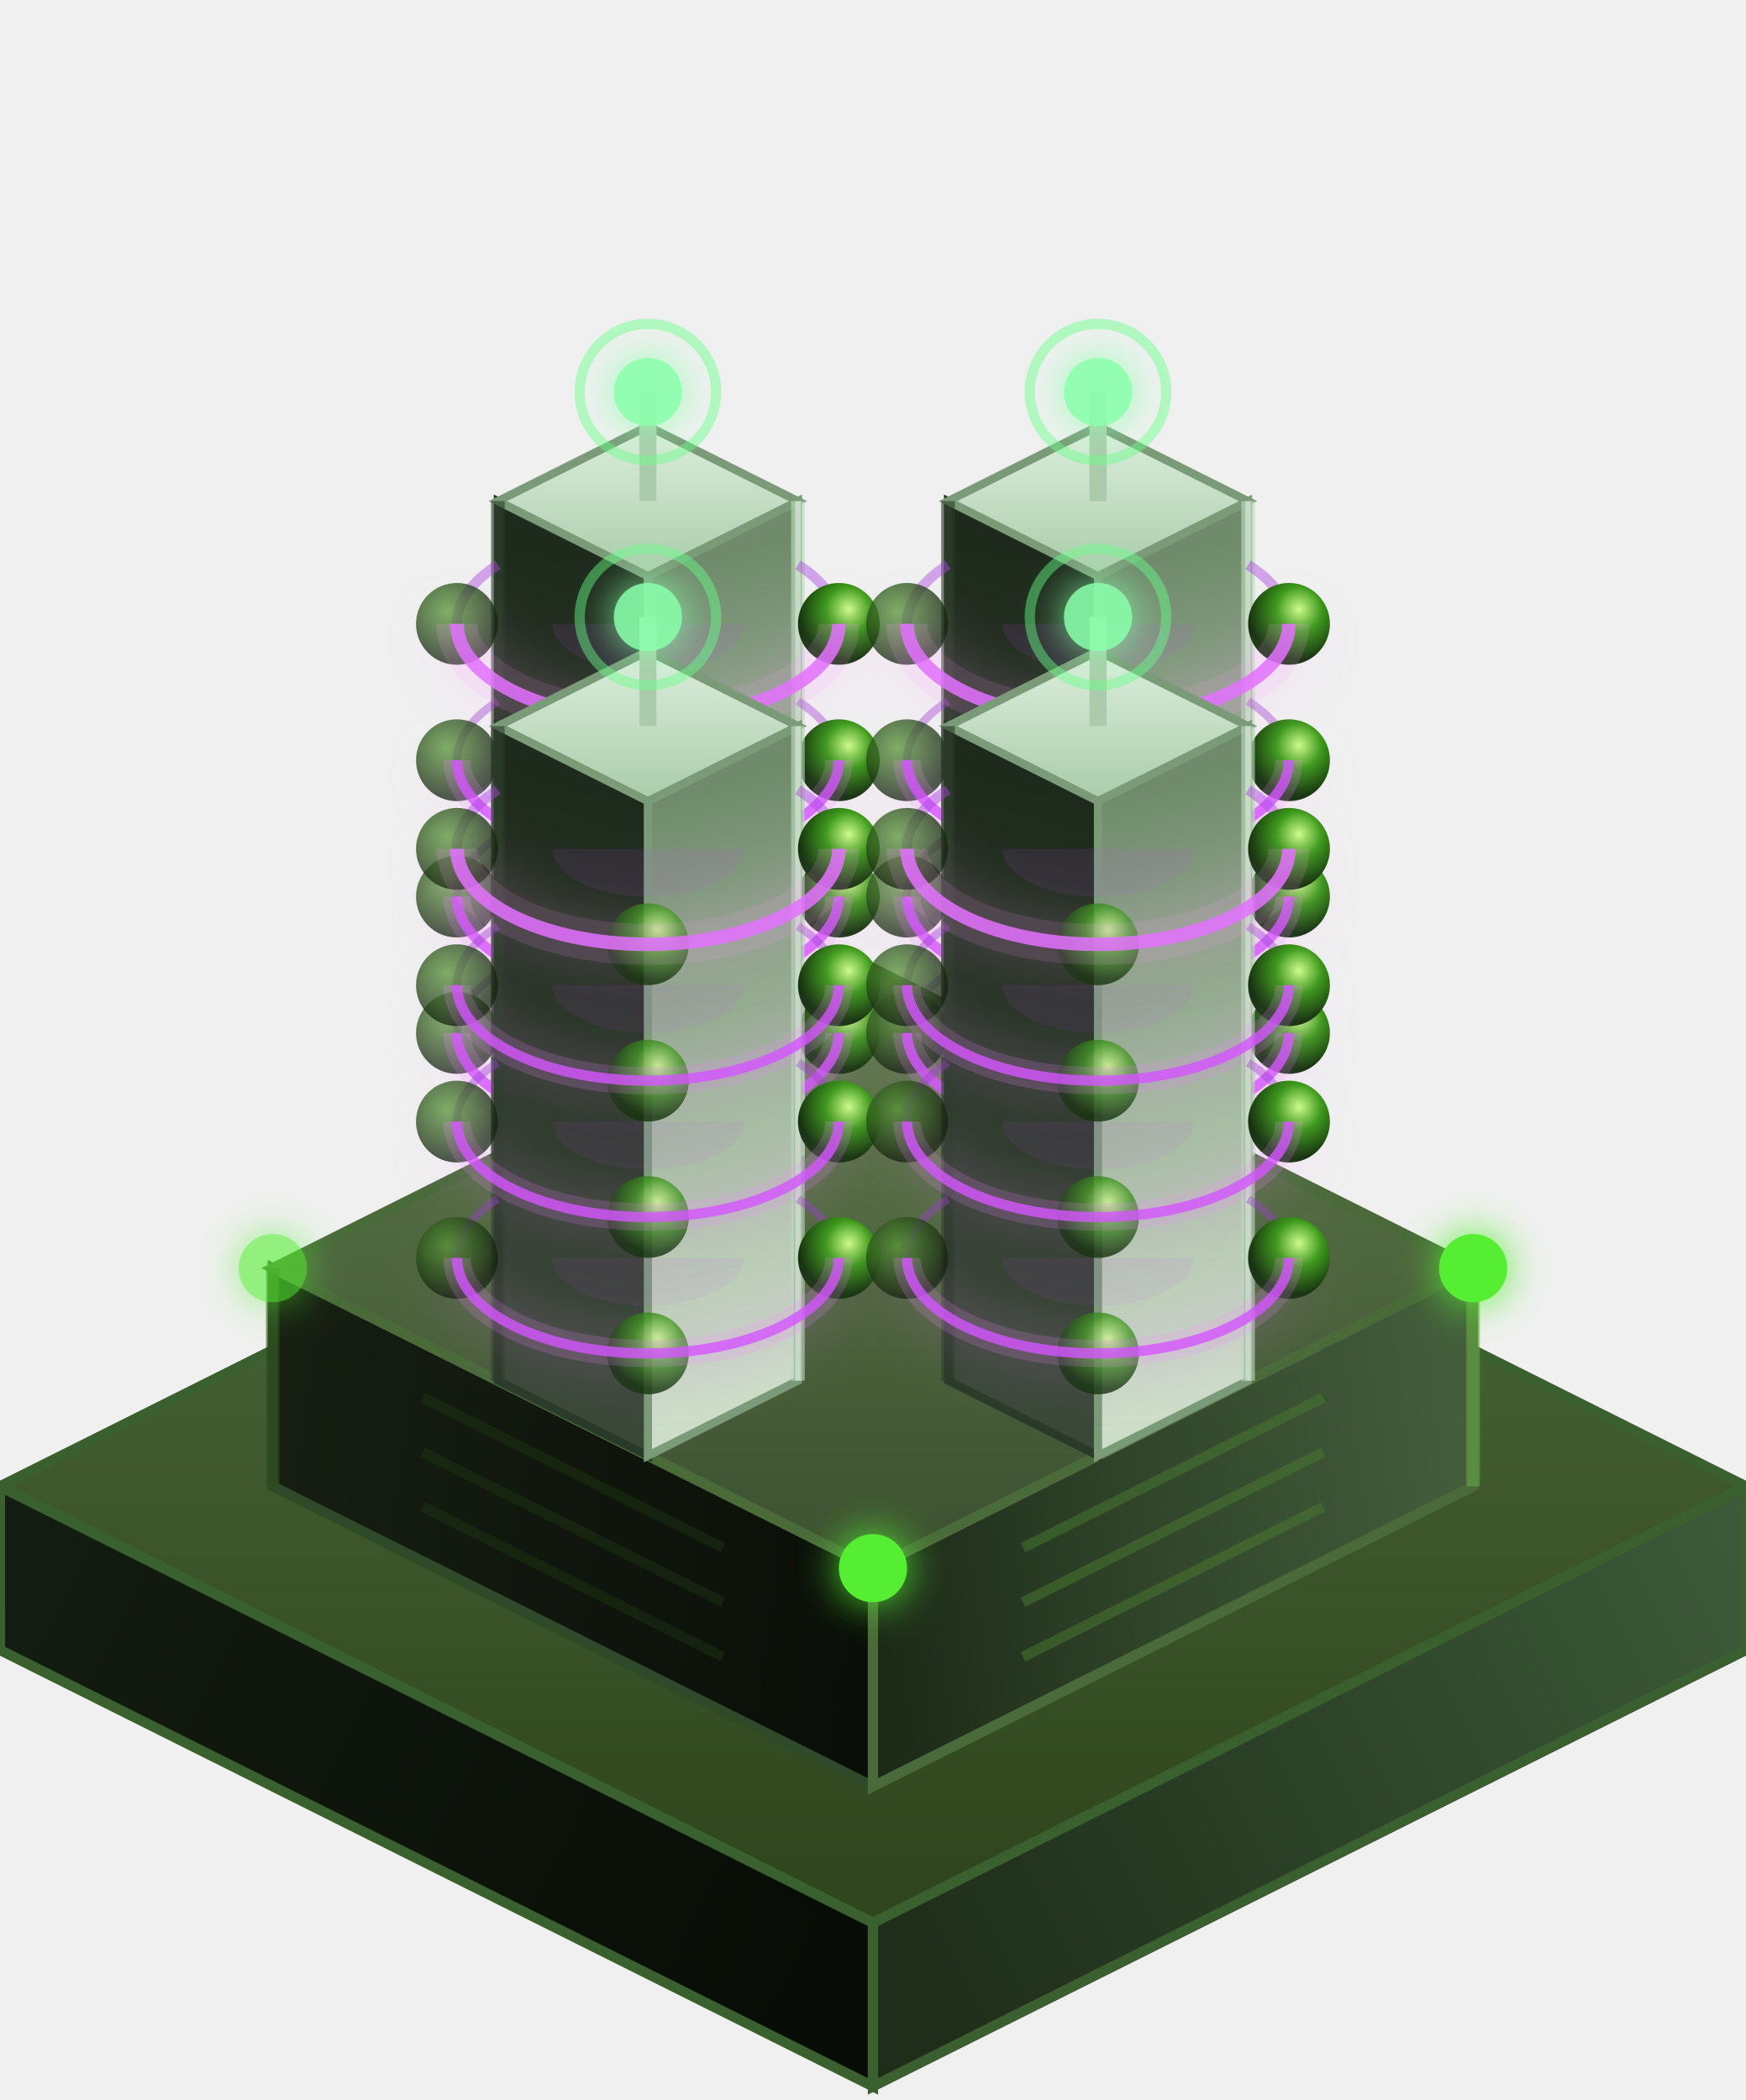
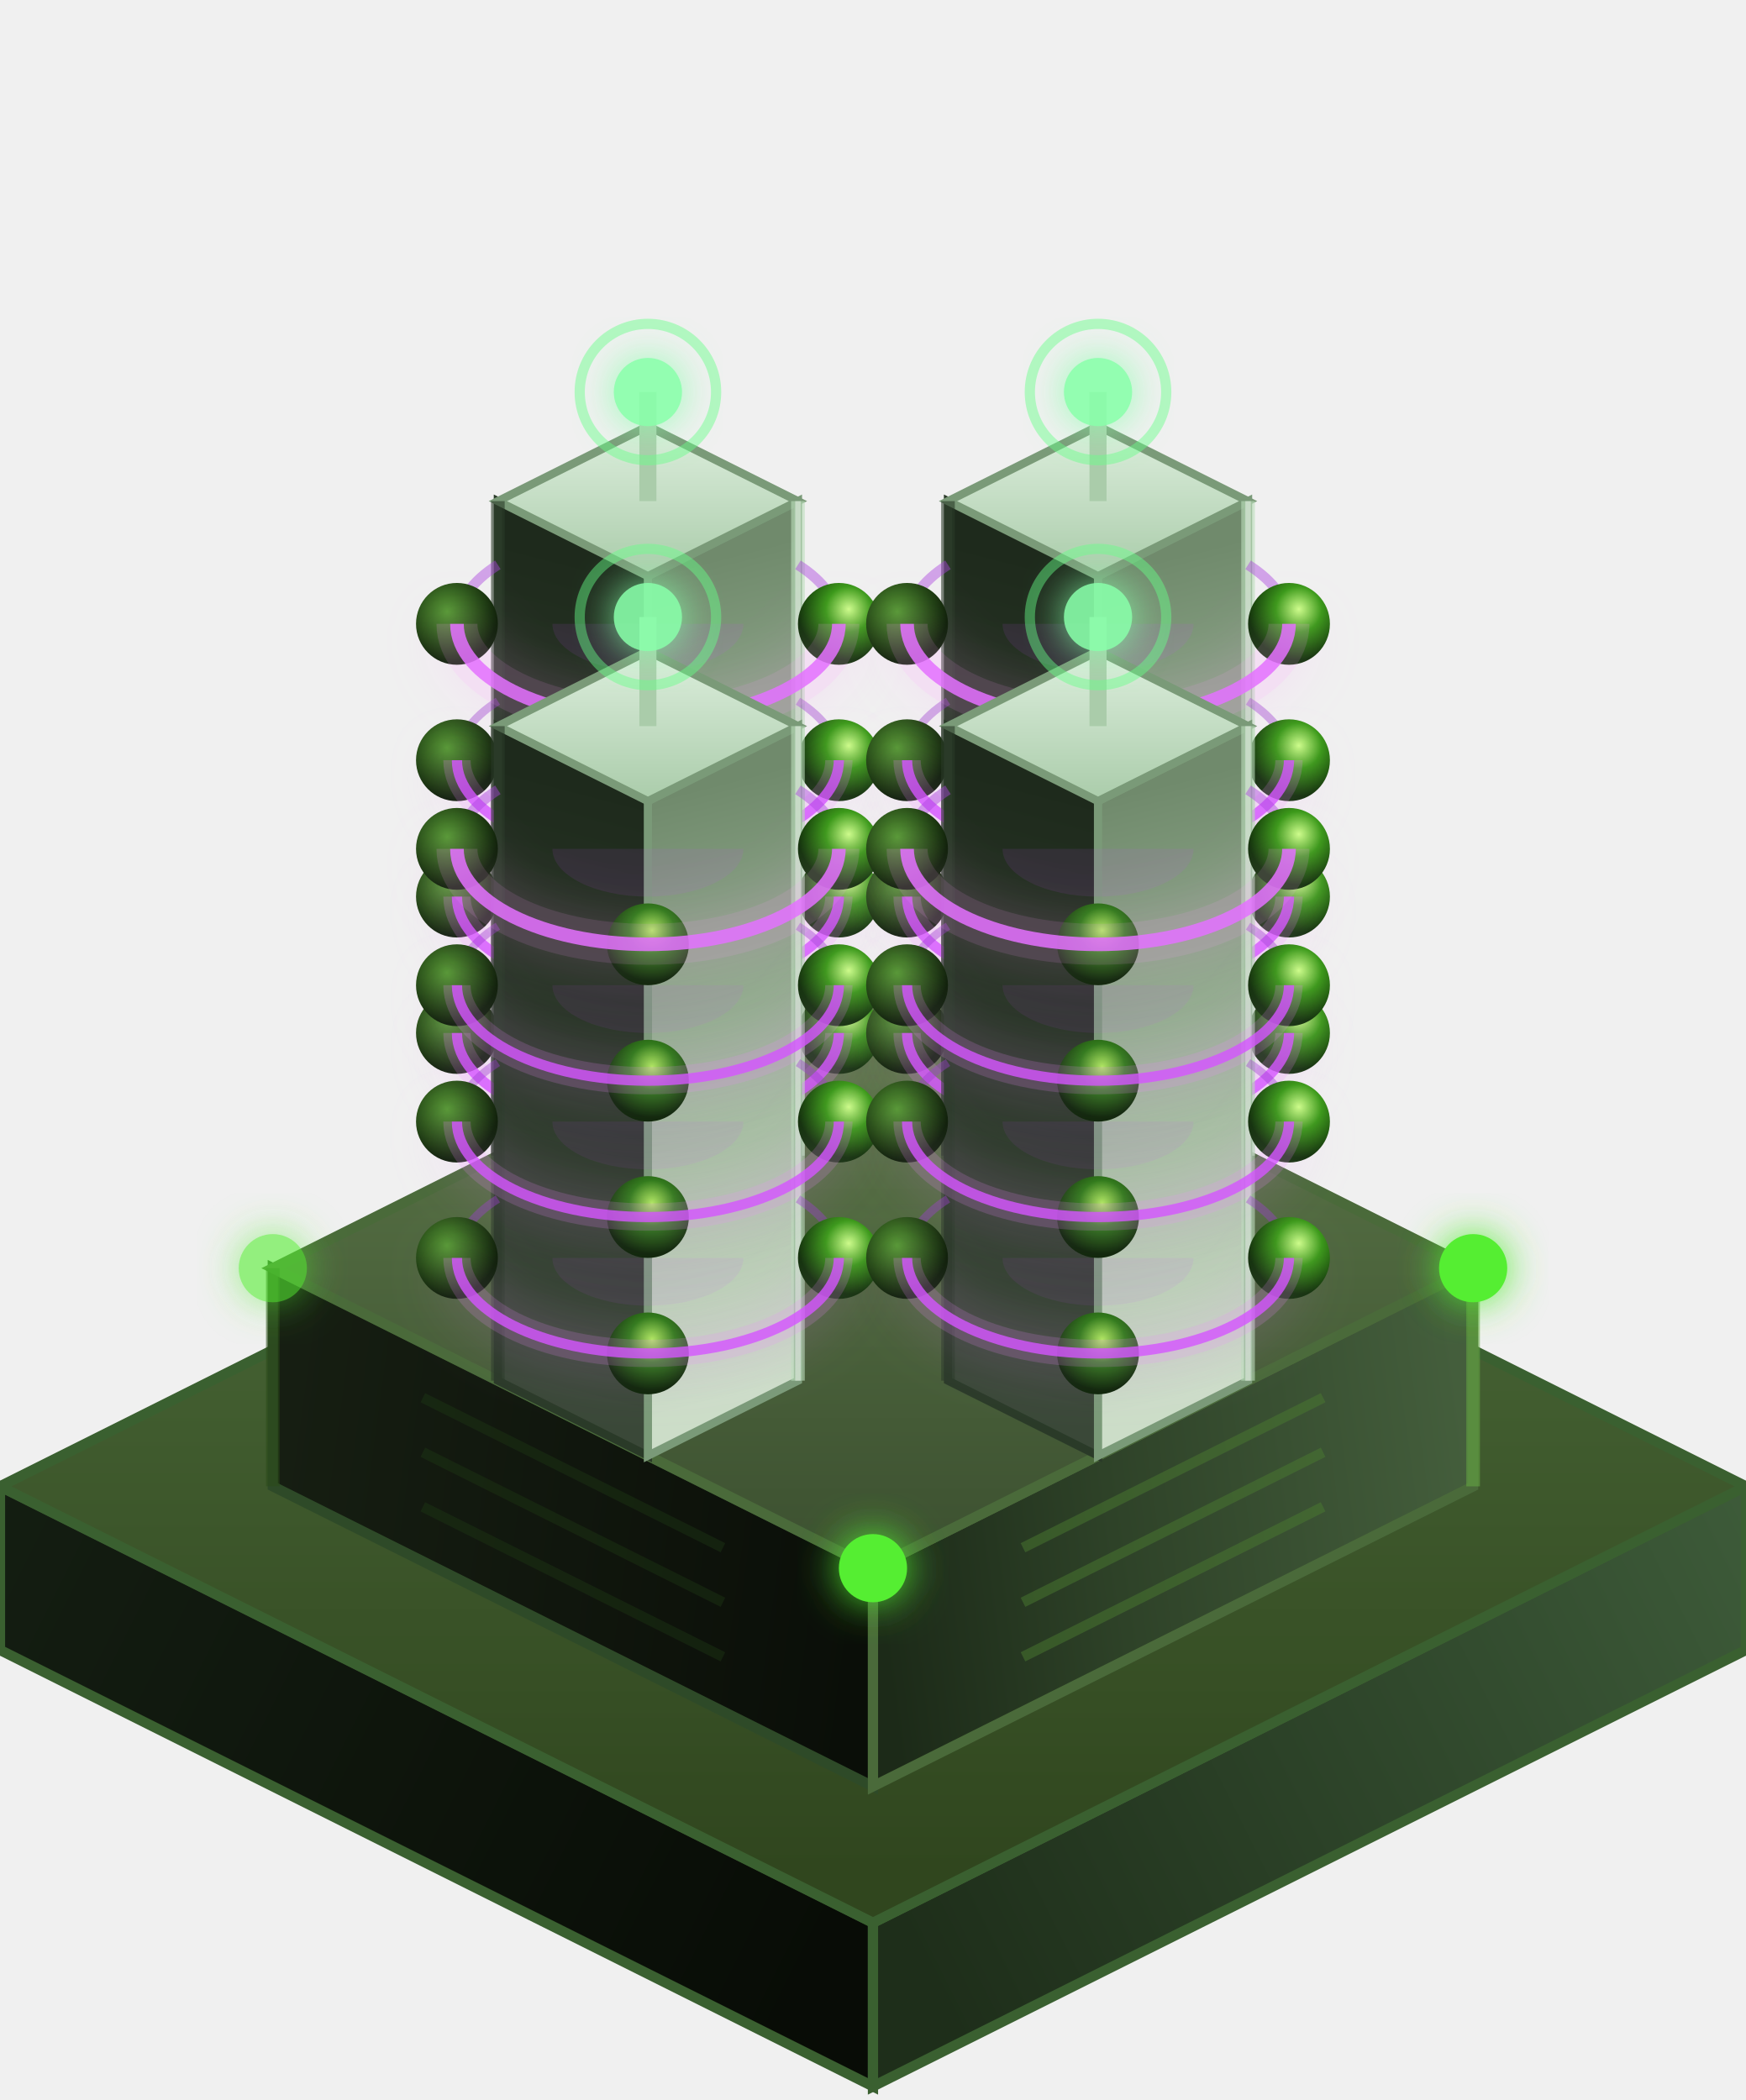
<svg xmlns="http://www.w3.org/2000/svg" viewBox="-128 -178 256 308" width="256" height="308">
  <defs>
    <linearGradient id="fR" gradientUnits="userSpaceOnUse" x1="128" y1="32" x2="0" y2="96">
      <stop offset="0%" stop-color="#3e5c3a" />
      <stop offset="100%" stop-color="#1e2e1a" />
    </linearGradient>
    <linearGradient id="fL" gradientUnits="userSpaceOnUse" x1="-128" y1="32" x2="0" y2="96">
      <stop offset="0%" stop-color="#141e12" />
      <stop offset="100%" stop-color="#080c06" />
    </linearGradient>
    <linearGradient id="fT" gradientUnits="userSpaceOnUse" x1="0" y1="-32" x2="0" y2="96">
      <stop offset="0%" stop-color="#50703e" />
      <stop offset="100%" stop-color="#30461e" />
    </linearGradient>
    <linearGradient id="bR" gradientUnits="userSpaceOnUse" x1="88" y1="4" x2="0" y2="16">
      <stop offset="0%" stop-color="#445e3c" />
      <stop offset="60%" stop-color="#2e4228" />
      <stop offset="100%" stop-color="#1c2a18" />
    </linearGradient>
    <linearGradient id="bL" gradientUnits="userSpaceOnUse" x1="-88" y1="4" x2="0" y2="16">
      <stop offset="0%" stop-color="#161e12" />
      <stop offset="100%" stop-color="#0a0e08" />
    </linearGradient>
    <linearGradient id="bT" gradientUnits="userSpaceOnUse" x1="0" y1="-72" x2="0" y2="16">
      <stop offset="0%" stop-color="#5e7a4a" />
      <stop offset="100%" stop-color="#3c5030" />
    </linearGradient>
    <linearGradient id="tR" gradientUnits="userSpaceOnUse" x1="22" y1="-53" x2="0" y2="-138">
      <stop offset="0%" stop-color="#ccddc8" />
      <stop offset="50%" stop-color="#a0b89c" />
      <stop offset="100%" stop-color="#708a6c" />
    </linearGradient>
    <linearGradient id="tL" gradientUnits="userSpaceOnUse" x1="-22" y1="-53" x2="0" y2="-138">
      <stop offset="0%" stop-color="#3a4838" />
      <stop offset="100%" stop-color="#1e2a1c" />
    </linearGradient>
    <linearGradient id="tTop" gradientUnits="userSpaceOnUse" x1="0" y1="-160" x2="0" y2="-138">
      <stop offset="0%" stop-color="#ddeedd" />
      <stop offset="100%" stop-color="#aaccaa" />
    </linearGradient>
    <radialGradient id="podLit" cx="62%" cy="32%" r="62%">
      <stop offset="0%" stop-color="#ccff88" />
      <stop offset="45%" stop-color="#3a9918" />
      <stop offset="100%" stop-color="#0e3006" />
+     </radialGradient>
+     <radialGradient id="podFront" cx="55%" cy="33%" r="62%">
+       <stop offset="0%" stop-color="#aaee55" />
+       <stop offset="45%" stop-color="#2a7a12" />
+       <stop offset="100%" stop-color="#0a2404" />
    </radialGradient>
    <radialGradient id="podDim" cx="38%" cy="35%" r="62%">
      <stop offset="0%" stop-color="#559933" />
      <stop offset="100%" stop-color="#0a1e04" />
    </radialGradient>
    <filter id="glow" x="-60%" y="-60%" width="220%" height="220%">
      <feGaussianBlur stdDeviation="3" result="blur" />
      <feMerge>
        <feMergeNode in="blur" />
        <feMergeNode in="SourceGraphic" />
      </feMerge>
    </filter>
    <filter id="softglow" x="-80%" y="-80%" width="260%" height="260%">
      <feGaussianBlur stdDeviation="6" result="blur" />
      <feMerge>
        <feMergeNode in="blur" />
        <feMergeNode in="SourceGraphic" />
      </feMerge>
    </filter>
    <filter id="ringbloom" x="-100%" y="-100%" width="300%" height="300%">
      <feGaussianBlur stdDeviation="4" result="blur" />
      <feMerge>
        <feMergeNode in="blur" />
        <feMergeNode in="SourceGraphic" />
      </feMerge>
    </filter>
  </defs>
  <polygon points="-128,64 0,128 0,104 -128,40" fill="url(#fL)" stroke="#3a6030" stroke-width="1.5" />
  <polygon points="128,64 0,128 0,104 128,40" fill="url(#fR)" stroke="#3a6030" stroke-width="1.5" />
  <polygon points="0,-24 128,40 0,104 -128,40" fill="url(#fT)" stroke="#3a6030" stroke-width="1.5" />
  <g transform="translate(0, 36)">
    <polygon points="-88,4 0,48 0,16 -88,-28" fill="url(#bL)" stroke="#2e4a28" stroke-width="1.5" />
    <polygon points="88,4 0,48 0,16 88,-28" fill="url(#bR)" stroke="#4a6a3a" stroke-width="1.5" />
    <polygon points="0,-72 88,-28 0,16 -88,-28" fill="url(#bT)" stroke="#4a6a3a" stroke-width="1.5" />
    <line x1="88" y1="4" x2="88" y2="-28" stroke="#66aa44" stroke-width="2" opacity="0.55" />
    <line x1="66" y1="7" x2="22" y2="29" stroke="#4a7a30" stroke-width="1.5" opacity="0.5" />
    <line x1="66" y1="-1" x2="22" y2="21" stroke="#4a7a30" stroke-width="1.5" opacity="0.5" />
    <line x1="66" y1="-9" x2="22" y2="13" stroke="#4a7a30" stroke-width="1.5" opacity="0.5" />
    <line x1="-88" y1="4" x2="-88" y2="-28" stroke="#2a4a18" stroke-width="2" opacity="0.55" />
    <line x1="-66" y1="7" x2="-22" y2="29" stroke="#1e3a14" stroke-width="1.5" opacity="0.4" />
    <line x1="-66" y1="-1" x2="-22" y2="21" stroke="#1e3a14" stroke-width="1.5" opacity="0.4" />
    <line x1="-66" y1="-9" x2="-22" y2="13" stroke="#1e3a14" stroke-width="1.5" opacity="0.4" />
    <circle cx="88" cy="-28" r="5" fill="#55ee33" filter="url(#glow)" />
    <circle cx="-88" cy="-28" r="5" fill="#55ee33" filter="url(#glow)" opacity="0.6" />
    <circle cx="0" cy="16" r="5" fill="#55ee33" filter="url(#glow)" />
    <g transform="translate(-33, 8.5)">
      <polygon points="-22,-53 0,-42 0,-138 -22,-149" fill="url(#tL)" stroke="#2a3a28" stroke-width="1.2" />
      <polygon points="22,-53 0,-42 0,-138 22,-149" fill="url(#tR)" stroke="#7a9a78" stroke-width="1.2" />
      <polygon points="0,-160 22,-149 0,-138 -22,-149" fill="url(#tTop)" stroke="#7a9a78" stroke-width="1.2" />
      <line x1="22" y1="-53" x2="22" y2="-149" stroke="#bbddbb" stroke-width="2" opacity="0.6" />
      <line x1="22" y1="-53" x2="22" y2="-149" stroke="#ffffff" stroke-width="0.8" opacity="0.4" />
      <line x1="-22" y1="-53" x2="-22" y2="-149" stroke="#2a3a28" stroke-width="2" opacity="0.6" />
      <g transform="translate(0, 11)">
        <path d="M 28,-82   A 28,14 0 0,0 22,-90.66" fill="none" stroke="#993acc" stroke-width="1.2" opacity="0.4" />
        <path d="M -22,-90.66 A 28,14 0 0,0 -28,-82" fill="none" stroke="#993acc" stroke-width="1.2" opacity="0.4" />
        <path d="M 28,-102  A 28,14 0 0,0 22,-110.66" fill="none" stroke="#993acc" stroke-width="1.2" opacity="0.4" />
        <path d="M -22,-110.66 A 28,14 0 0,0 -28,-102" fill="none" stroke="#993acc" stroke-width="1.2" opacity="0.4" />
        <path d="M 28,-122  A 28,14 0 0,0 22,-130.66" fill="none" stroke="#993acc" stroke-width="1.2" opacity="0.4" />
        <path d="M -22,-130.66 A 28,14 0 0,0 -28,-122" fill="none" stroke="#993acc" stroke-width="1.2" opacity="0.4" />
        <path d="M 28,-142  A 28,14 0 0,0 22,-150.66" fill="none" stroke="#aa44dd" stroke-width="1.5" opacity="0.45" />
        <path d="M -22,-150.66 A 28,14 0 0,0 -28,-142" fill="none" stroke="#aa44dd" stroke-width="1.5" opacity="0.45" />
        <circle cx="28" cy="-82" r="6" fill="url(#podLit)" />
-         <circle cx="-28" cy="-82" r="6" fill="url(#podDim)" opacity="0.75" />
-         <circle cx="0" cy="-68" r="6" fill="url(#podLit)" opacity="0.8" />
-         <circle cx="28" cy="-102" r="6" fill="url(#podLit)" />
-         <circle cx="-28" cy="-102" r="6" fill="url(#podDim)" opacity="0.75" />
-         <circle cx="0" cy="-88" r="6" fill="url(#podLit)" opacity="0.8" />
-         <circle cx="28" cy="-122" r="6" fill="url(#podLit)" />
-         <circle cx="-28" cy="-122" r="6" fill="url(#podDim)" opacity="0.75" />
-         <circle cx="0" cy="-108" r="6" fill="url(#podLit)" opacity="0.8" />
-         <circle cx="28" cy="-142" r="6" fill="url(#podLit)" />
-         <circle cx="-28" cy="-142" r="6" fill="url(#podDim)" opacity="0.75" />
-         <circle cx="0" cy="-128" r="6" fill="url(#podLit)" opacity="0.8" />
+         <circle cx="-28" cy="-82" r="6" fill="url(#podDim)" />
+         <circle cx="0" cy="-68" r="6" fill="url(#podFront)" />
+         <circle cx="28" cy="-102" r="6" fill="url(#podLit)" />
+         <circle cx="-28" cy="-102" r="6" fill="url(#podDim)" />
+         <circle cx="0" cy="-88" r="6" fill="url(#podFront)" />
+         <circle cx="28" cy="-122" r="6" fill="url(#podLit)" />
+         <circle cx="-28" cy="-122" r="6" fill="url(#podDim)" />
+         <circle cx="0" cy="-108" r="6" fill="url(#podFront)" />
+         <circle cx="28" cy="-142" r="6" fill="url(#podLit)" />
+         <circle cx="-28" cy="-142" r="6" fill="url(#podDim)" />
+         <circle cx="0" cy="-128" r="6" fill="url(#podFront)" />
        <path d="M 28,-82  A 28,14 0 0,1 -28,-82" fill="none" stroke="#cc44ff" stroke-width="1.5" opacity="0.8" />
        <path d="M 28,-82  A 28,14 0 0,1 -28,-82" fill="none" stroke="#ee88ff" stroke-width="4" opacity="0.25" filter="url(#ringbloom)" />
        <path d="M 14,-82  A 14,7  0 0,1 -14,-82 Z" fill="#cc44ff" opacity="0.08" />
        <path d="M 28,-102 A 28,14 0 0,1 -28,-102" fill="none" stroke="#cc44ff" stroke-width="1.5" opacity="0.8" />
        <path d="M 28,-102 A 28,14 0 0,1 -28,-102" fill="none" stroke="#ee88ff" stroke-width="4" opacity="0.25" filter="url(#ringbloom)" />
        <path d="M 14,-102 A 14,7  0 0,1 -14,-102 Z" fill="#cc44ff" opacity="0.08" />
        <path d="M 28,-122 A 28,14 0 0,1 -28,-122" fill="none" stroke="#cc44ff" stroke-width="1.5" opacity="0.8" />
        <path d="M 28,-122 A 28,14 0 0,1 -28,-122" fill="none" stroke="#ee88ff" stroke-width="4" opacity="0.25" filter="url(#ringbloom)" />
        <path d="M 14,-122 A 14,7  0 0,1 -14,-122 Z" fill="#cc44ff" opacity="0.08" />
        <path d="M 28,-142 A 28,14 0 0,1 -28,-142" fill="none" stroke="#dd66ff" stroke-width="2" opacity="0.85" />
        <path d="M 28,-142 A 28,14 0 0,1 -28,-142" fill="none" stroke="#ff99ff" stroke-width="6" opacity="0.2" filter="url(#ringbloom)" />
        <path d="M 14,-142 A 14,7  0 0,1 -14,-142 Z" fill="#cc44ff" opacity="0.1" />
        <line x1="0" y1="-160" x2="0" y2="-176" stroke="#aaccaa" stroke-width="2.5" />
        <circle cx="0" cy="-176" r="5" fill="#88ffaa" opacity="0.9" filter="url(#glow)" />
        <circle cx="0" cy="-176" r="10" fill="none" stroke="#66ff88" stroke-width="1.5" opacity="0.45" />
      </g>
    </g>
    <g transform="translate(33, 8.5)">
      <polygon points="-22,-53 0,-42 0,-138 -22,-149" fill="url(#tL)" stroke="#2a3a28" stroke-width="1.2" />
      <polygon points="22,-53 0,-42 0,-138 22,-149" fill="url(#tR)" stroke="#7a9a78" stroke-width="1.2" />
      <polygon points="0,-160 22,-149 0,-138 -22,-149" fill="url(#tTop)" stroke="#7a9a78" stroke-width="1.2" />
      <line x1="22" y1="-53" x2="22" y2="-149" stroke="#bbddbb" stroke-width="2" opacity="0.6" />
      <line x1="22" y1="-53" x2="22" y2="-149" stroke="#ffffff" stroke-width="0.8" opacity="0.4" />
      <line x1="-22" y1="-53" x2="-22" y2="-149" stroke="#2a3a28" stroke-width="2" opacity="0.6" />
      <g transform="translate(0, 11)">
        <path d="M 28,-82   A 28,14 0 0,0 22,-90.66" fill="none" stroke="#993acc" stroke-width="1.2" opacity="0.4" />
        <path d="M -22,-90.66 A 28,14 0 0,0 -28,-82" fill="none" stroke="#993acc" stroke-width="1.2" opacity="0.4" />
        <path d="M 28,-102  A 28,14 0 0,0 22,-110.66" fill="none" stroke="#993acc" stroke-width="1.2" opacity="0.4" />
        <path d="M -22,-110.66 A 28,14 0 0,0 -28,-102" fill="none" stroke="#993acc" stroke-width="1.2" opacity="0.4" />
        <path d="M 28,-122  A 28,14 0 0,0 22,-130.66" fill="none" stroke="#993acc" stroke-width="1.2" opacity="0.4" />
        <path d="M -22,-130.66 A 28,14 0 0,0 -28,-122" fill="none" stroke="#993acc" stroke-width="1.2" opacity="0.4" />
        <path d="M 28,-142  A 28,14 0 0,0 22,-150.66" fill="none" stroke="#aa44dd" stroke-width="1.5" opacity="0.45" />
        <path d="M -22,-150.66 A 28,14 0 0,0 -28,-142" fill="none" stroke="#aa44dd" stroke-width="1.5" opacity="0.45" />
        <circle cx="28" cy="-82" r="6" fill="url(#podLit)" />
-         <circle cx="-28" cy="-82" r="6" fill="url(#podDim)" opacity="0.75" />
-         <circle cx="0" cy="-68" r="6" fill="url(#podLit)" opacity="0.8" />
-         <circle cx="28" cy="-102" r="6" fill="url(#podLit)" />
-         <circle cx="-28" cy="-102" r="6" fill="url(#podDim)" opacity="0.75" />
-         <circle cx="0" cy="-88" r="6" fill="url(#podLit)" opacity="0.8" />
-         <circle cx="28" cy="-122" r="6" fill="url(#podLit)" />
-         <circle cx="-28" cy="-122" r="6" fill="url(#podDim)" opacity="0.75" />
-         <circle cx="0" cy="-108" r="6" fill="url(#podLit)" opacity="0.8" />
-         <circle cx="28" cy="-142" r="6" fill="url(#podLit)" />
-         <circle cx="-28" cy="-142" r="6" fill="url(#podDim)" opacity="0.75" />
-         <circle cx="0" cy="-128" r="6" fill="url(#podLit)" opacity="0.8" />
+         <circle cx="-28" cy="-82" r="6" fill="url(#podDim)" />
+         <circle cx="0" cy="-68" r="6" fill="url(#podFront)" />
+         <circle cx="28" cy="-102" r="6" fill="url(#podLit)" />
+         <circle cx="-28" cy="-102" r="6" fill="url(#podDim)" />
+         <circle cx="0" cy="-88" r="6" fill="url(#podFront)" />
+         <circle cx="28" cy="-122" r="6" fill="url(#podLit)" />
+         <circle cx="-28" cy="-122" r="6" fill="url(#podDim)" />
+         <circle cx="0" cy="-108" r="6" fill="url(#podFront)" />
+         <circle cx="28" cy="-142" r="6" fill="url(#podLit)" />
+         <circle cx="-28" cy="-142" r="6" fill="url(#podDim)" />
+         <circle cx="0" cy="-128" r="6" fill="url(#podFront)" />
        <path d="M 28,-82  A 28,14 0 0,1 -28,-82" fill="none" stroke="#cc44ff" stroke-width="1.5" opacity="0.8" />
        <path d="M 28,-82  A 28,14 0 0,1 -28,-82" fill="none" stroke="#ee88ff" stroke-width="4" opacity="0.25" filter="url(#ringbloom)" />
        <path d="M 14,-82  A 14,7  0 0,1 -14,-82 Z" fill="#cc44ff" opacity="0.08" />
        <path d="M 28,-102 A 28,14 0 0,1 -28,-102" fill="none" stroke="#cc44ff" stroke-width="1.5" opacity="0.8" />
        <path d="M 28,-102 A 28,14 0 0,1 -28,-102" fill="none" stroke="#ee88ff" stroke-width="4" opacity="0.25" filter="url(#ringbloom)" />
        <path d="M 14,-102 A 14,7  0 0,1 -14,-102 Z" fill="#cc44ff" opacity="0.08" />
        <path d="M 28,-122 A 28,14 0 0,1 -28,-122" fill="none" stroke="#cc44ff" stroke-width="1.5" opacity="0.8" />
        <path d="M 28,-122 A 28,14 0 0,1 -28,-122" fill="none" stroke="#ee88ff" stroke-width="4" opacity="0.25" filter="url(#ringbloom)" />
        <path d="M 14,-122 A 14,7  0 0,1 -14,-122 Z" fill="#cc44ff" opacity="0.08" />
        <path d="M 28,-142 A 28,14 0 0,1 -28,-142" fill="none" stroke="#dd66ff" stroke-width="2" opacity="0.85" />
        <path d="M 28,-142 A 28,14 0 0,1 -28,-142" fill="none" stroke="#ff99ff" stroke-width="6" opacity="0.2" filter="url(#ringbloom)" />
        <path d="M 14,-142 A 14,7  0 0,1 -14,-142 Z" fill="#cc44ff" opacity="0.1" />
        <line x1="0" y1="-160" x2="0" y2="-176" stroke="#aaccaa" stroke-width="2.5" />
        <circle cx="0" cy="-176" r="5" fill="#88ffaa" opacity="0.9" filter="url(#glow)" />
        <circle cx="0" cy="-176" r="10" fill="none" stroke="#66ff88" stroke-width="1.5" opacity="0.45" />
      </g>
    </g>
    <g transform="translate(-33, 41.5)">
      <polygon points="-22,-53 0,-42 0,-138 -22,-149" fill="url(#tL)" stroke="#2a3a28" stroke-width="1.2" />
      <polygon points="22,-53 0,-42 0,-138 22,-149" fill="url(#tR)" stroke="#7a9a78" stroke-width="1.2" />
      <polygon points="0,-160 22,-149 0,-138 -22,-149" fill="url(#tTop)" stroke="#7a9a78" stroke-width="1.2" />
      <line x1="22" y1="-53" x2="22" y2="-149" stroke="#bbddbb" stroke-width="2" opacity="0.6" />
      <line x1="22" y1="-53" x2="22" y2="-149" stroke="#ffffff" stroke-width="0.8" opacity="0.4" />
      <line x1="-22" y1="-53" x2="-22" y2="-149" stroke="#2a3a28" stroke-width="2" opacity="0.6" />
      <g transform="translate(0, 11)">
        <path d="M 28,-82   A 28,14 0 0,0 22,-90.66" fill="none" stroke="#993acc" stroke-width="1.2" opacity="0.4" />
        <path d="M -22,-90.66 A 28,14 0 0,0 -28,-82" fill="none" stroke="#993acc" stroke-width="1.2" opacity="0.4" />
        <path d="M 28,-102  A 28,14 0 0,0 22,-110.66" fill="none" stroke="#993acc" stroke-width="1.2" opacity="0.4" />
        <path d="M -22,-110.66 A 28,14 0 0,0 -28,-102" fill="none" stroke="#993acc" stroke-width="1.2" opacity="0.4" />
        <path d="M 28,-122  A 28,14 0 0,0 22,-130.66" fill="none" stroke="#993acc" stroke-width="1.2" opacity="0.4" />
        <path d="M -22,-130.66 A 28,14 0 0,0 -28,-122" fill="none" stroke="#993acc" stroke-width="1.2" opacity="0.4" />
        <path d="M 28,-142  A 28,14 0 0,0 22,-150.66" fill="none" stroke="#aa44dd" stroke-width="1.5" opacity="0.45" />
        <path d="M -22,-150.66 A 28,14 0 0,0 -28,-142" fill="none" stroke="#aa44dd" stroke-width="1.5" opacity="0.45" />
        <circle cx="28" cy="-82" r="6" fill="url(#podLit)" />
-         <circle cx="-28" cy="-82" r="6" fill="url(#podDim)" opacity="0.75" />
-         <circle cx="0" cy="-68" r="6" fill="url(#podLit)" opacity="0.8" />
-         <circle cx="28" cy="-102" r="6" fill="url(#podLit)" />
-         <circle cx="-28" cy="-102" r="6" fill="url(#podDim)" opacity="0.75" />
-         <circle cx="0" cy="-88" r="6" fill="url(#podLit)" opacity="0.8" />
-         <circle cx="28" cy="-122" r="6" fill="url(#podLit)" />
-         <circle cx="-28" cy="-122" r="6" fill="url(#podDim)" opacity="0.75" />
-         <circle cx="0" cy="-108" r="6" fill="url(#podLit)" opacity="0.8" />
-         <circle cx="28" cy="-142" r="6" fill="url(#podLit)" />
-         <circle cx="-28" cy="-142" r="6" fill="url(#podDim)" opacity="0.75" />
-         <circle cx="0" cy="-128" r="6" fill="url(#podLit)" opacity="0.8" />
+         <circle cx="-28" cy="-82" r="6" fill="url(#podDim)" />
+         <circle cx="0" cy="-68" r="6" fill="url(#podFront)" />
+         <circle cx="28" cy="-102" r="6" fill="url(#podLit)" />
+         <circle cx="-28" cy="-102" r="6" fill="url(#podDim)" />
+         <circle cx="0" cy="-88" r="6" fill="url(#podFront)" />
+         <circle cx="28" cy="-122" r="6" fill="url(#podLit)" />
+         <circle cx="-28" cy="-122" r="6" fill="url(#podDim)" />
+         <circle cx="0" cy="-108" r="6" fill="url(#podFront)" />
+         <circle cx="28" cy="-142" r="6" fill="url(#podLit)" />
+         <circle cx="-28" cy="-142" r="6" fill="url(#podDim)" />
+         <circle cx="0" cy="-128" r="6" fill="url(#podFront)" />
        <path d="M 28,-82  A 28,14 0 0,1 -28,-82" fill="none" stroke="#cc44ff" stroke-width="1.5" opacity="0.8" />
        <path d="M 28,-82  A 28,14 0 0,1 -28,-82" fill="none" stroke="#ee88ff" stroke-width="4" opacity="0.25" filter="url(#ringbloom)" />
        <path d="M 14,-82  A 14,7  0 0,1 -14,-82 Z" fill="#cc44ff" opacity="0.08" />
        <path d="M 28,-102 A 28,14 0 0,1 -28,-102" fill="none" stroke="#cc44ff" stroke-width="1.5" opacity="0.8" />
        <path d="M 28,-102 A 28,14 0 0,1 -28,-102" fill="none" stroke="#ee88ff" stroke-width="4" opacity="0.25" filter="url(#ringbloom)" />
        <path d="M 14,-102 A 14,7  0 0,1 -14,-102 Z" fill="#cc44ff" opacity="0.08" />
        <path d="M 28,-122 A 28,14 0 0,1 -28,-122" fill="none" stroke="#cc44ff" stroke-width="1.5" opacity="0.8" />
        <path d="M 28,-122 A 28,14 0 0,1 -28,-122" fill="none" stroke="#ee88ff" stroke-width="4" opacity="0.25" filter="url(#ringbloom)" />
        <path d="M 14,-122 A 14,7  0 0,1 -14,-122 Z" fill="#cc44ff" opacity="0.08" />
        <path d="M 28,-142 A 28,14 0 0,1 -28,-142" fill="none" stroke="#dd66ff" stroke-width="2" opacity="0.85" />
        <path d="M 28,-142 A 28,14 0 0,1 -28,-142" fill="none" stroke="#ff99ff" stroke-width="6" opacity="0.2" filter="url(#ringbloom)" />
        <path d="M 14,-142 A 14,7  0 0,1 -14,-142 Z" fill="#cc44ff" opacity="0.1" />
        <line x1="0" y1="-160" x2="0" y2="-176" stroke="#aaccaa" stroke-width="2.5" />
        <circle cx="0" cy="-176" r="5" fill="#88ffaa" opacity="0.9" filter="url(#glow)" />
        <circle cx="0" cy="-176" r="10" fill="none" stroke="#66ff88" stroke-width="1.5" opacity="0.45" />
      </g>
    </g>
    <g transform="translate(33, 41.5)">
      <polygon points="-22,-53 0,-42 0,-138 -22,-149" fill="url(#tL)" stroke="#2a3a28" stroke-width="1.2" />
      <polygon points="22,-53 0,-42 0,-138 22,-149" fill="url(#tR)" stroke="#7a9a78" stroke-width="1.2" />
      <polygon points="0,-160 22,-149 0,-138 -22,-149" fill="url(#tTop)" stroke="#7a9a78" stroke-width="1.2" />
      <line x1="22" y1="-53" x2="22" y2="-149" stroke="#bbddbb" stroke-width="2" opacity="0.6" />
      <line x1="22" y1="-53" x2="22" y2="-149" stroke="#ffffff" stroke-width="0.8" opacity="0.4" />
      <line x1="-22" y1="-53" x2="-22" y2="-149" stroke="#2a3a28" stroke-width="2" opacity="0.6" />
      <g transform="translate(0, 11)">
        <path d="M 28,-82   A 28,14 0 0,0 22,-90.66" fill="none" stroke="#993acc" stroke-width="1.2" opacity="0.4" />
        <path d="M -22,-90.66 A 28,14 0 0,0 -28,-82" fill="none" stroke="#993acc" stroke-width="1.2" opacity="0.4" />
        <path d="M 28,-102  A 28,14 0 0,0 22,-110.66" fill="none" stroke="#993acc" stroke-width="1.2" opacity="0.4" />
        <path d="M -22,-110.66 A 28,14 0 0,0 -28,-102" fill="none" stroke="#993acc" stroke-width="1.2" opacity="0.4" />
        <path d="M 28,-122  A 28,14 0 0,0 22,-130.66" fill="none" stroke="#993acc" stroke-width="1.2" opacity="0.4" />
        <path d="M -22,-130.66 A 28,14 0 0,0 -28,-122" fill="none" stroke="#993acc" stroke-width="1.2" opacity="0.4" />
        <path d="M 28,-142  A 28,14 0 0,0 22,-150.66" fill="none" stroke="#aa44dd" stroke-width="1.5" opacity="0.45" />
        <path d="M -22,-150.66 A 28,14 0 0,0 -28,-142" fill="none" stroke="#aa44dd" stroke-width="1.5" opacity="0.45" />
        <circle cx="28" cy="-82" r="6" fill="url(#podLit)" />
-         <circle cx="-28" cy="-82" r="6" fill="url(#podDim)" opacity="0.75" />
-         <circle cx="0" cy="-68" r="6" fill="url(#podLit)" opacity="0.8" />
-         <circle cx="28" cy="-102" r="6" fill="url(#podLit)" />
-         <circle cx="-28" cy="-102" r="6" fill="url(#podDim)" opacity="0.75" />
-         <circle cx="0" cy="-88" r="6" fill="url(#podLit)" opacity="0.8" />
-         <circle cx="28" cy="-122" r="6" fill="url(#podLit)" />
-         <circle cx="-28" cy="-122" r="6" fill="url(#podDim)" opacity="0.75" />
-         <circle cx="0" cy="-108" r="6" fill="url(#podLit)" opacity="0.8" />
-         <circle cx="28" cy="-142" r="6" fill="url(#podLit)" />
-         <circle cx="-28" cy="-142" r="6" fill="url(#podDim)" opacity="0.75" />
-         <circle cx="0" cy="-128" r="6" fill="url(#podLit)" opacity="0.8" />
+         <circle cx="-28" cy="-82" r="6" fill="url(#podDim)" />
+         <circle cx="0" cy="-68" r="6" fill="url(#podFront)" />
+         <circle cx="28" cy="-102" r="6" fill="url(#podLit)" />
+         <circle cx="-28" cy="-102" r="6" fill="url(#podDim)" />
+         <circle cx="0" cy="-88" r="6" fill="url(#podFront)" />
+         <circle cx="28" cy="-122" r="6" fill="url(#podLit)" />
+         <circle cx="-28" cy="-122" r="6" fill="url(#podDim)" />
+         <circle cx="0" cy="-108" r="6" fill="url(#podFront)" />
+         <circle cx="28" cy="-142" r="6" fill="url(#podLit)" />
+         <circle cx="-28" cy="-142" r="6" fill="url(#podDim)" />
+         <circle cx="0" cy="-128" r="6" fill="url(#podFront)" />
        <path d="M 28,-82  A 28,14 0 0,1 -28,-82" fill="none" stroke="#cc44ff" stroke-width="1.5" opacity="0.8" />
        <path d="M 28,-82  A 28,14 0 0,1 -28,-82" fill="none" stroke="#ee88ff" stroke-width="4" opacity="0.25" filter="url(#ringbloom)" />
        <path d="M 14,-82  A 14,7  0 0,1 -14,-82 Z" fill="#cc44ff" opacity="0.08" />
        <path d="M 28,-102 A 28,14 0 0,1 -28,-102" fill="none" stroke="#cc44ff" stroke-width="1.5" opacity="0.8" />
        <path d="M 28,-102 A 28,14 0 0,1 -28,-102" fill="none" stroke="#ee88ff" stroke-width="4" opacity="0.25" filter="url(#ringbloom)" />
        <path d="M 14,-102 A 14,7  0 0,1 -14,-102 Z" fill="#cc44ff" opacity="0.08" />
        <path d="M 28,-122 A 28,14 0 0,1 -28,-122" fill="none" stroke="#cc44ff" stroke-width="1.5" opacity="0.8" />
        <path d="M 28,-122 A 28,14 0 0,1 -28,-122" fill="none" stroke="#ee88ff" stroke-width="4" opacity="0.25" filter="url(#ringbloom)" />
        <path d="M 14,-122 A 14,7  0 0,1 -14,-122 Z" fill="#cc44ff" opacity="0.08" />
        <path d="M 28,-142 A 28,14 0 0,1 -28,-142" fill="none" stroke="#dd66ff" stroke-width="2" opacity="0.85" />
        <path d="M 28,-142 A 28,14 0 0,1 -28,-142" fill="none" stroke="#ff99ff" stroke-width="6" opacity="0.2" filter="url(#ringbloom)" />
        <path d="M 14,-142 A 14,7  0 0,1 -14,-142 Z" fill="#cc44ff" opacity="0.1" />
        <line x1="0" y1="-160" x2="0" y2="-176" stroke="#aaccaa" stroke-width="2.5" />
        <circle cx="0" cy="-176" r="5" fill="#88ffaa" opacity="0.9" filter="url(#glow)" />
        <circle cx="0" cy="-176" r="10" fill="none" stroke="#66ff88" stroke-width="1.5" opacity="0.45" />
      </g>
    </g>
  </g>
</svg>
